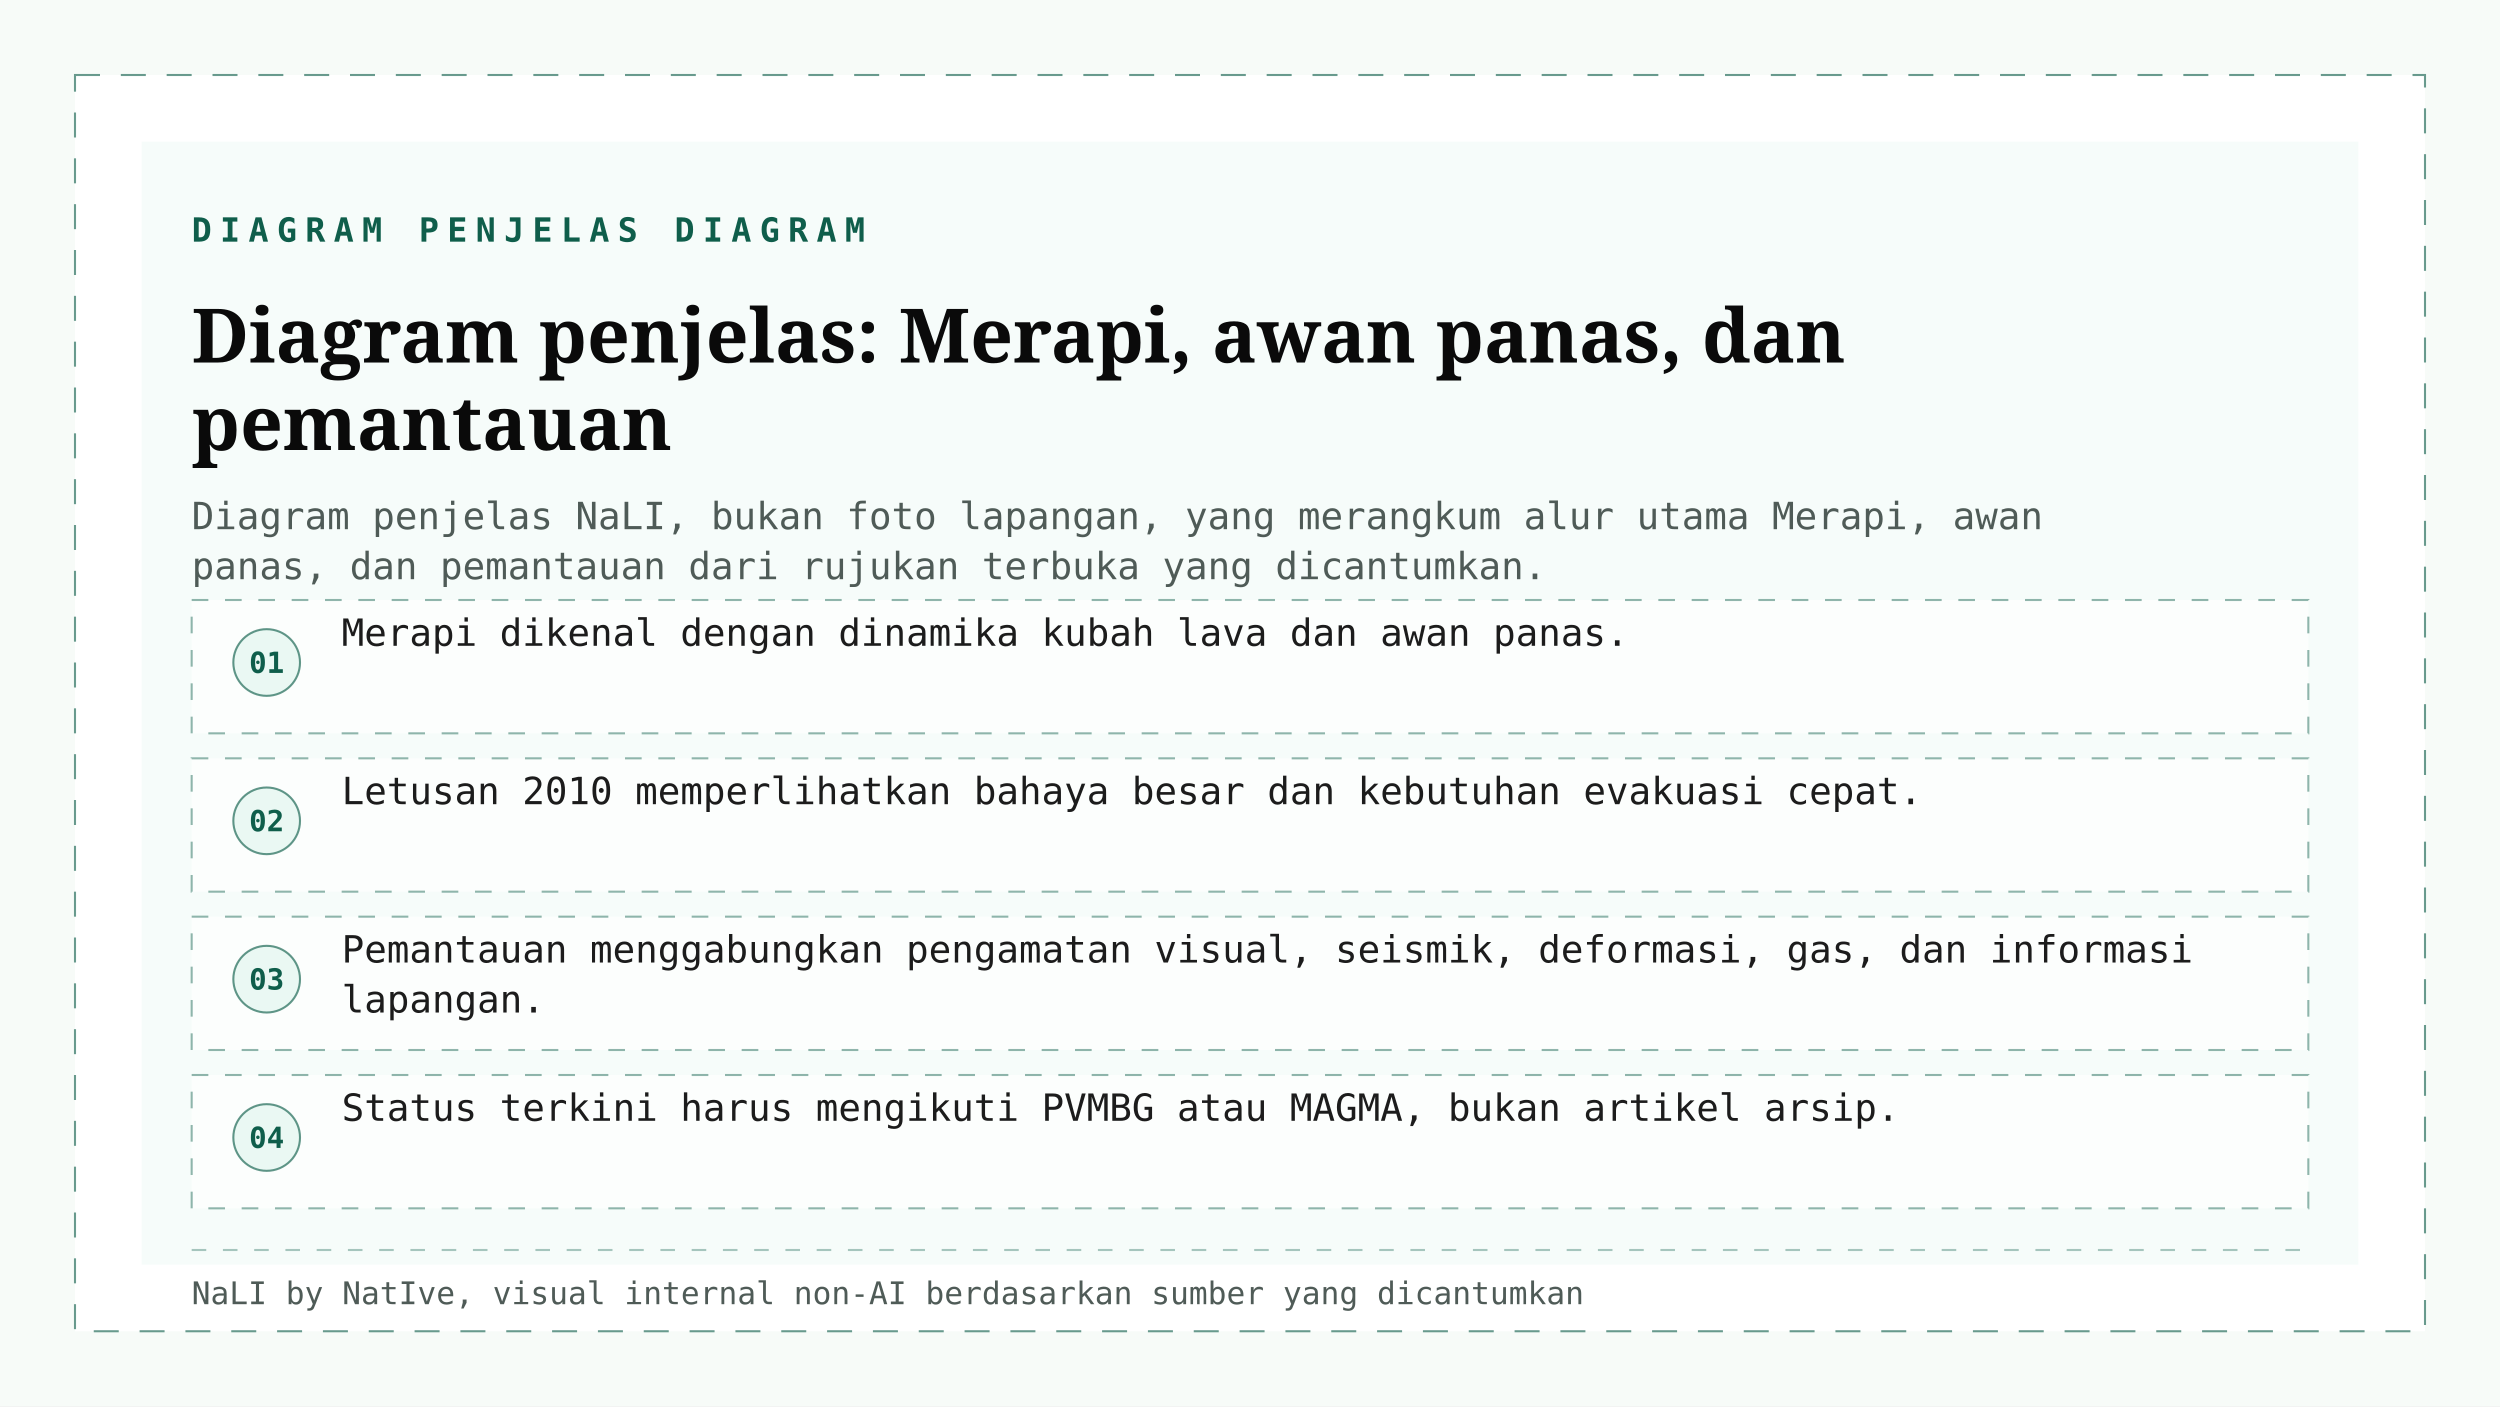
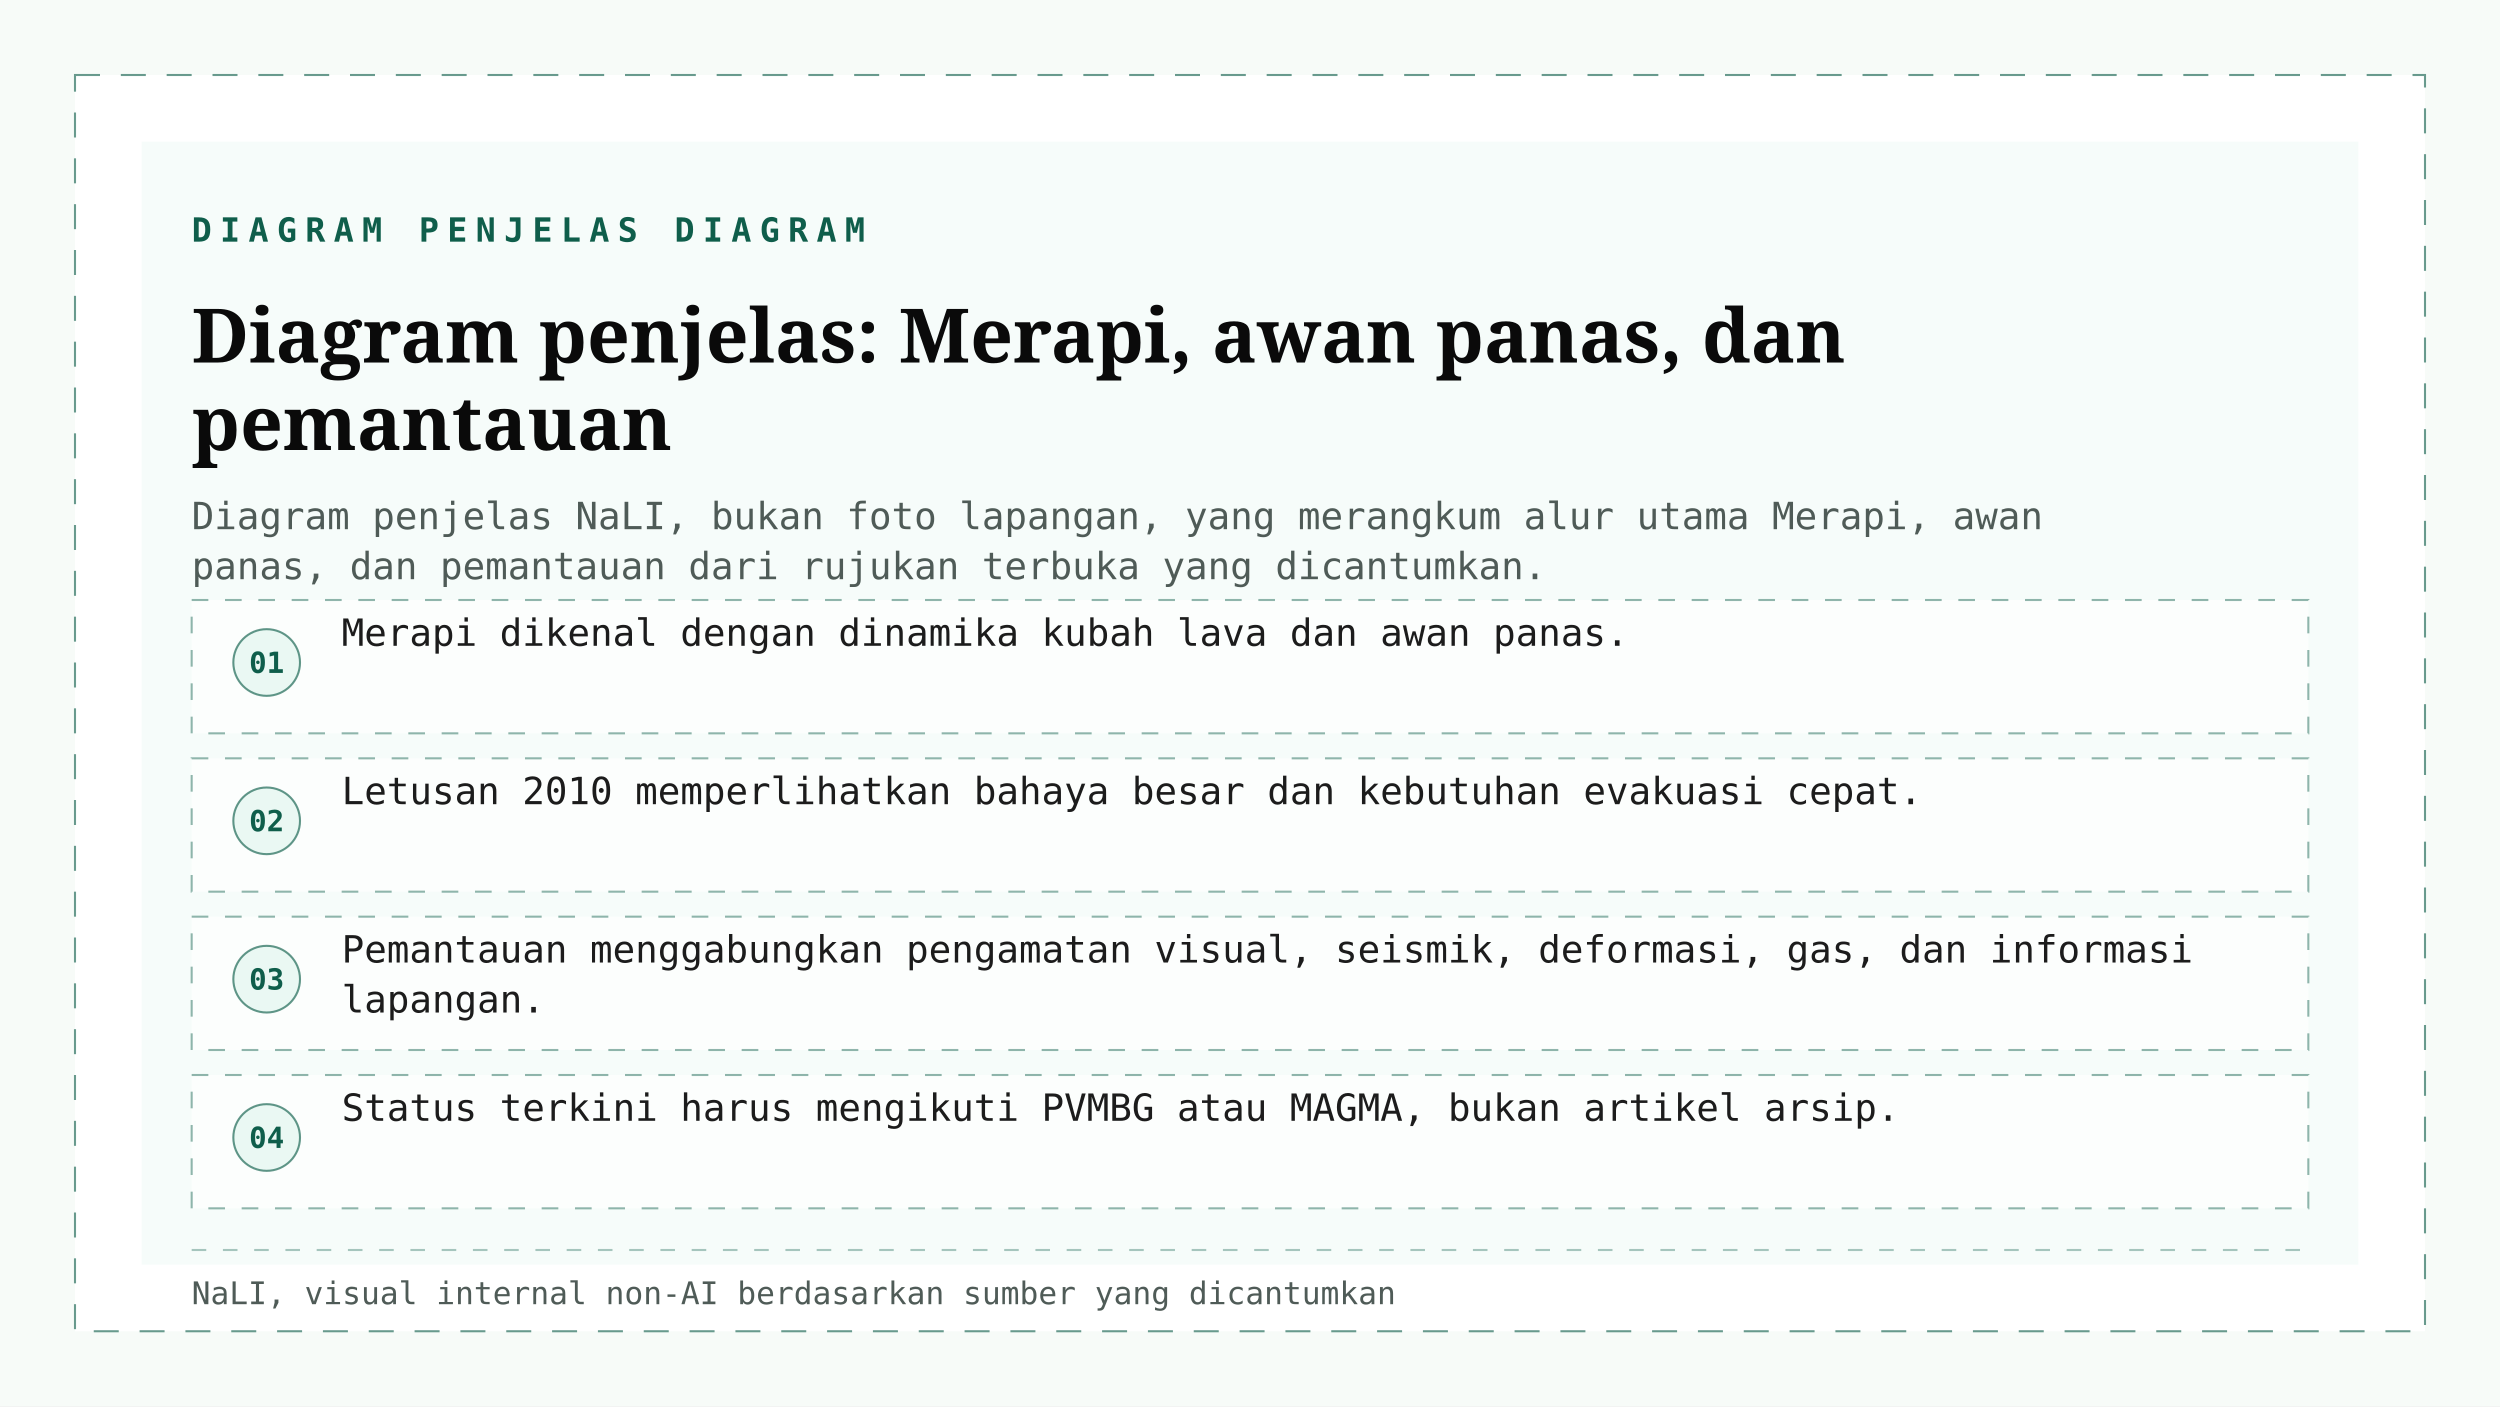
<svg xmlns="http://www.w3.org/2000/svg" viewBox="0 0 1200 675" role="img" aria-label="Diagram penjelas: Merapi, awan panas, dan pemantauan">
  <rect width="1200" height="675" fill="#f7fbf8" />
  <rect x="36" y="36" width="1128" height="603" fill="#ffffff" stroke="#0f5e4b" stroke-opacity="0.62" stroke-dasharray="12 10" />
  <rect x="68" y="68" width="1064" height="539" fill="#eaf8f3" fill-opacity="0.42" />
  <text x="92" y="116" font-family="ui-monospace, SFMono-Regular, Menlo, monospace" font-size="16" font-weight="700" letter-spacing="4" fill="#0f5e4b">DIAGRAM PENJELAS DIAGRAM</text>
  <text x="92" y="174" font-family="Georgia, serif" font-size="36" font-weight="700" fill="#0a0a0a">
    <tspan x="92" dy="0">Diagram penjelas: Merapi, awan panas, dan</tspan>
    <tspan x="92" dy="42">pemantauan</tspan>
  </text>
  <text x="92" y="254" font-family="ui-monospace, SFMono-Regular, Menlo, monospace" font-size="18" font-weight="400" fill="#4f5b57">
    <tspan x="92" dy="0">Diagram penjelas NaLI, bukan foto lapangan, yang merangkum alur utama Merapi, awan</tspan>
    <tspan x="92" dy="24">panas, dan pemantauan dari rujukan terbuka yang dicantumkan.</tspan>
  </text>
  <g>
    <rect x="92" y="288" width="1016" height="64" fill="#ffffff" fill-opacity="0.66" stroke="#0f5e4b" stroke-opacity="0.45" stroke-dasharray="8 8" />
    <circle cx="128" cy="318" r="16" fill="#eaf8f3" stroke="#0f5e4b" stroke-opacity="0.65" />
    <text x="128" y="323" text-anchor="middle" font-family="ui-monospace, SFMono-Regular, Menlo, monospace" font-size="14" font-weight="700" fill="#0f5e4b">01</text>
    <text x="164" y="310" font-family="ui-monospace, SFMono-Regular, Menlo, monospace" font-size="18" font-weight="400" fill="#1c1c1c">
      <tspan x="164" dy="0">Merapi dikenal dengan dinamika kubah lava dan awan panas.</tspan>
    </text>
  </g>
  <g>
    <rect x="92" y="364" width="1016" height="64" fill="#ffffff" fill-opacity="0.66" stroke="#0f5e4b" stroke-opacity="0.45" stroke-dasharray="8 8" />
    <circle cx="128" cy="394" r="16" fill="#eaf8f3" stroke="#0f5e4b" stroke-opacity="0.65" />
    <text x="128" y="399" text-anchor="middle" font-family="ui-monospace, SFMono-Regular, Menlo, monospace" font-size="14" font-weight="700" fill="#0f5e4b">02</text>
    <text x="164" y="386" font-family="ui-monospace, SFMono-Regular, Menlo, monospace" font-size="18" font-weight="400" fill="#1c1c1c">
      <tspan x="164" dy="0">Letusan 2010 memperlihatkan bahaya besar dan kebutuhan evakuasi cepat.</tspan>
    </text>
  </g>
  <g>
    <rect x="92" y="440" width="1016" height="64" fill="#ffffff" fill-opacity="0.66" stroke="#0f5e4b" stroke-opacity="0.45" stroke-dasharray="8 8" />
    <circle cx="128" cy="470" r="16" fill="#eaf8f3" stroke="#0f5e4b" stroke-opacity="0.65" />
    <text x="128" y="475" text-anchor="middle" font-family="ui-monospace, SFMono-Regular, Menlo, monospace" font-size="14" font-weight="700" fill="#0f5e4b">03</text>
    <text x="164" y="462" font-family="ui-monospace, SFMono-Regular, Menlo, monospace" font-size="18" font-weight="400" fill="#1c1c1c">
      <tspan x="164" dy="0">Pemantauan menggabungkan pengamatan visual, seismik, deformasi, gas, dan informasi</tspan>
      <tspan x="164" dy="24">lapangan.</tspan>
    </text>
  </g>
  <g>
    <rect x="92" y="516" width="1016" height="64" fill="#ffffff" fill-opacity="0.66" stroke="#0f5e4b" stroke-opacity="0.45" stroke-dasharray="8 8" />
    <circle cx="128" cy="546" r="16" fill="#eaf8f3" stroke="#0f5e4b" stroke-opacity="0.65" />
    <text x="128" y="551" text-anchor="middle" font-family="ui-monospace, SFMono-Regular, Menlo, monospace" font-size="14" font-weight="700" fill="#0f5e4b">04</text>
    <text x="164" y="538" font-family="ui-monospace, SFMono-Regular, Menlo, monospace" font-size="18" font-weight="400" fill="#1c1c1c">
      <tspan x="164" dy="0">Status terkini harus mengikuti PVMBG atau MAGMA, bukan artikel arsip.</tspan>
    </text>
  </g>
  <line x1="92" y1="600" x2="1108" y2="600" stroke="#0f5e4b" stroke-opacity="0.35" stroke-dasharray="7 8" />
-   <text x="92" y="626" font-family="ui-monospace, SFMono-Regular, Menlo, monospace" font-size="15" fill="#4f5b57">NaLI by NatIve, visual internal non-AI berdasarkan sumber yang dicantumkan</text>
+   <text x="92" y="626" font-family="ui-monospace, SFMono-Regular, Menlo, monospace" font-size="15" fill="#4f5b57">NaLI, visual internal non-AI berdasarkan sumber yang dicantumkan</text>
</svg>
